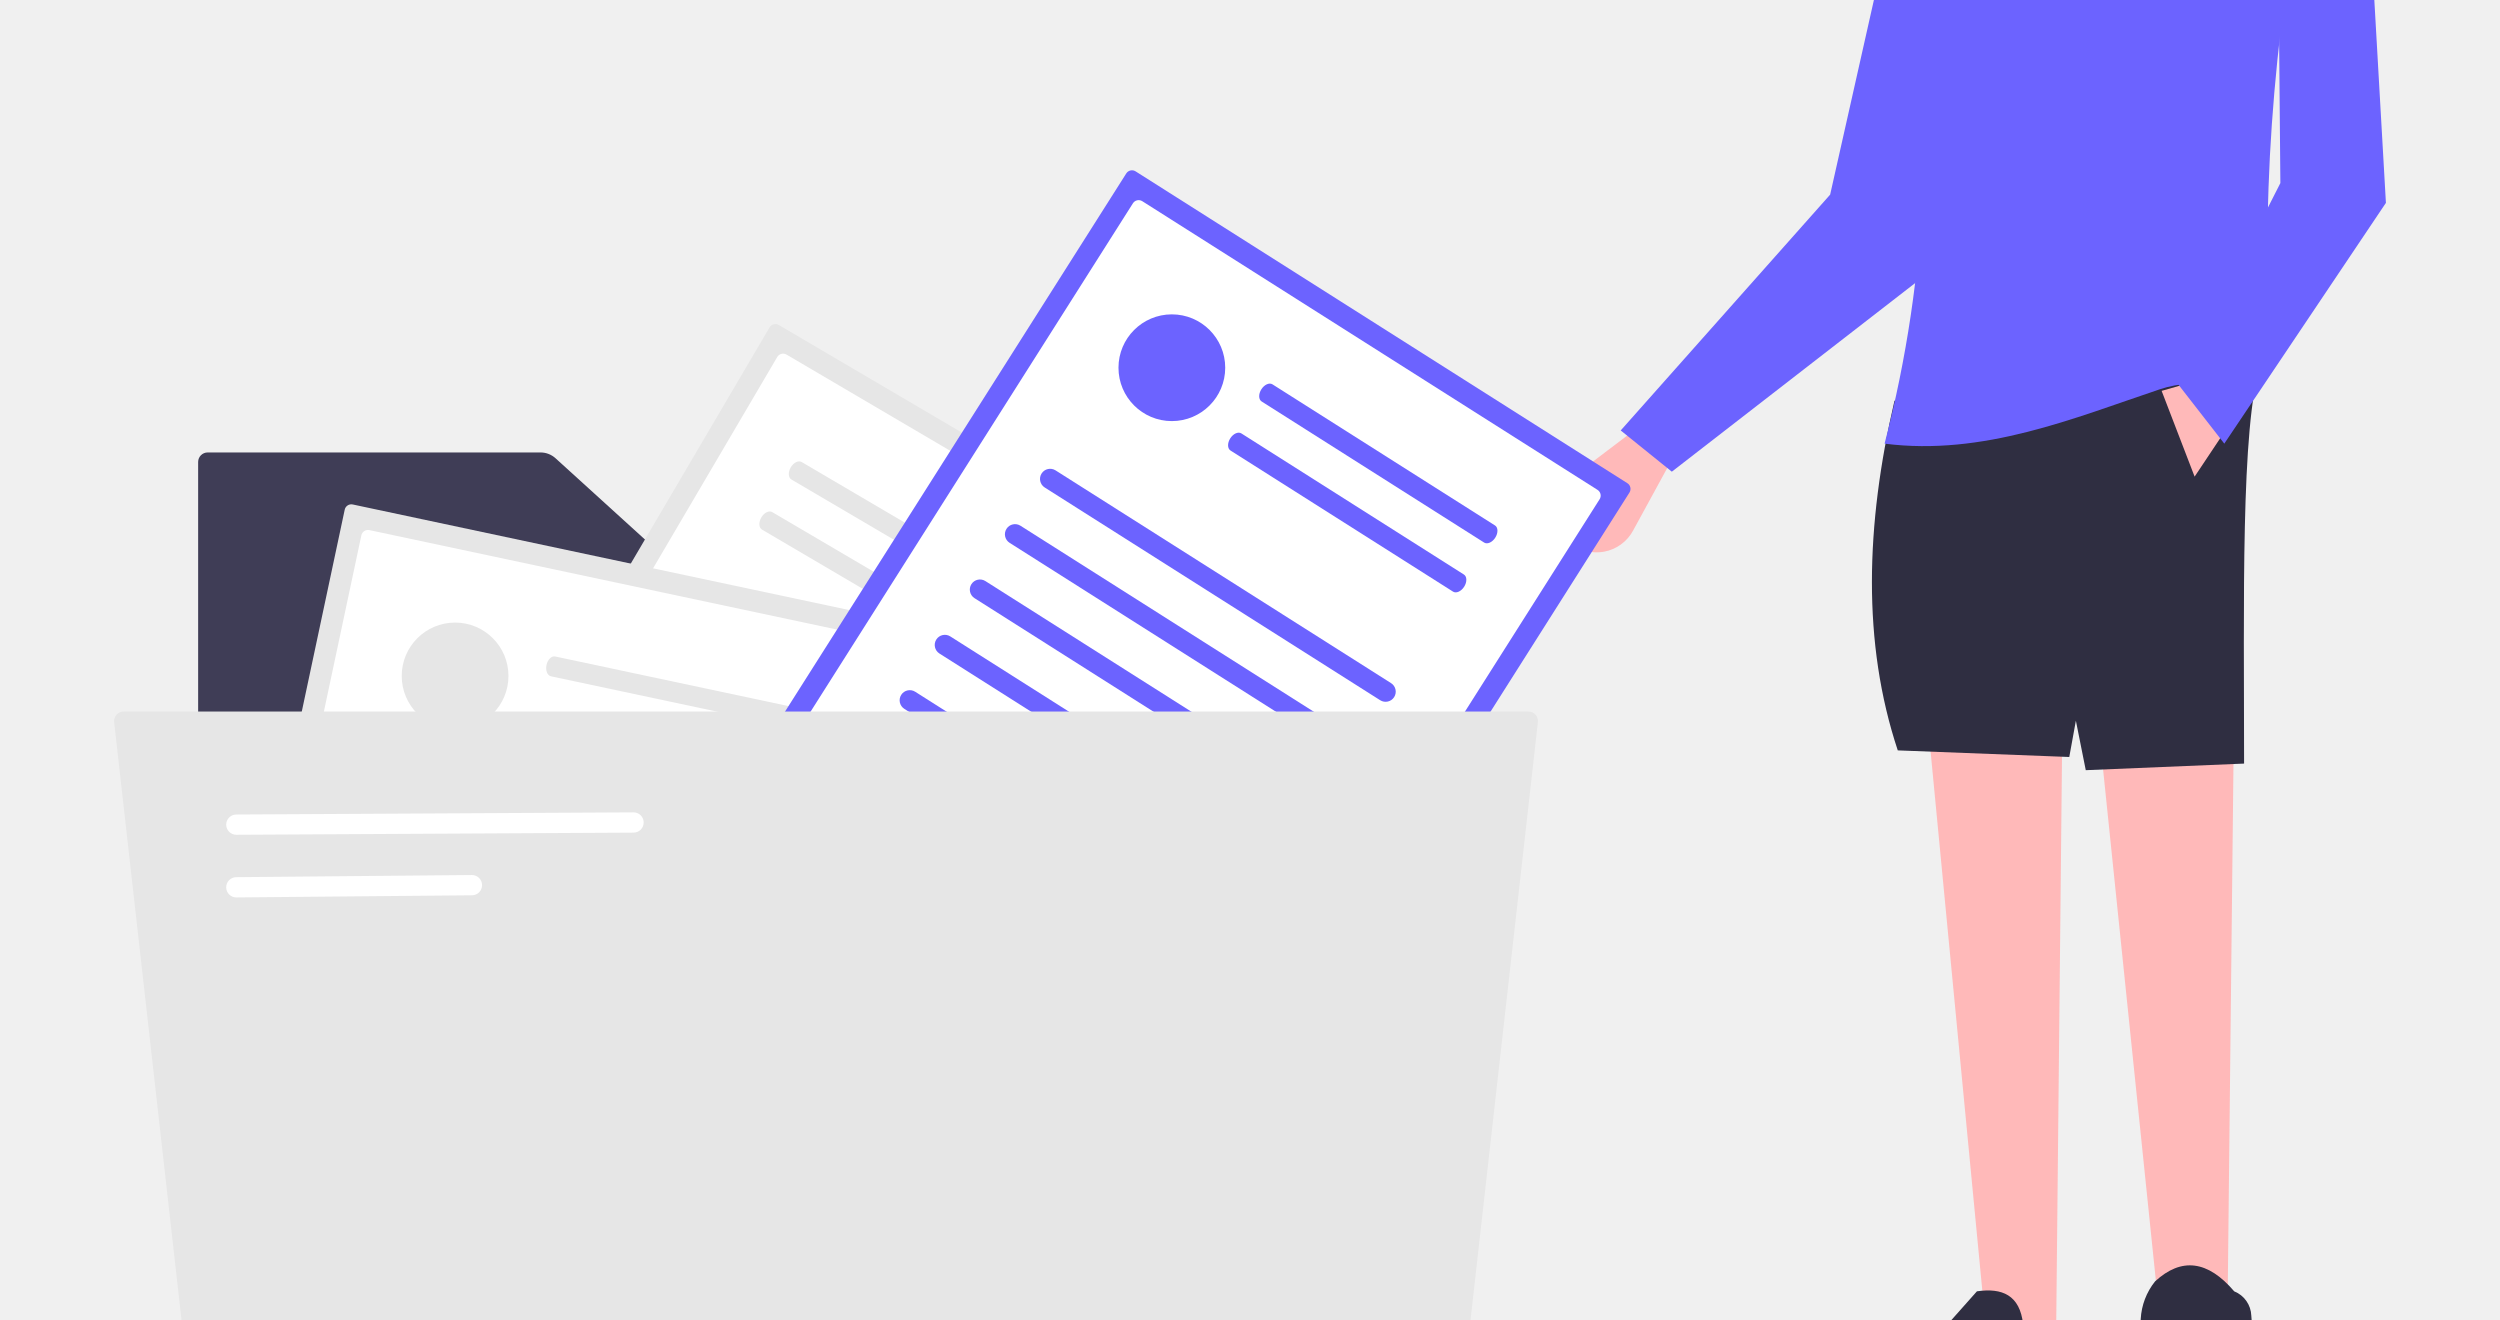
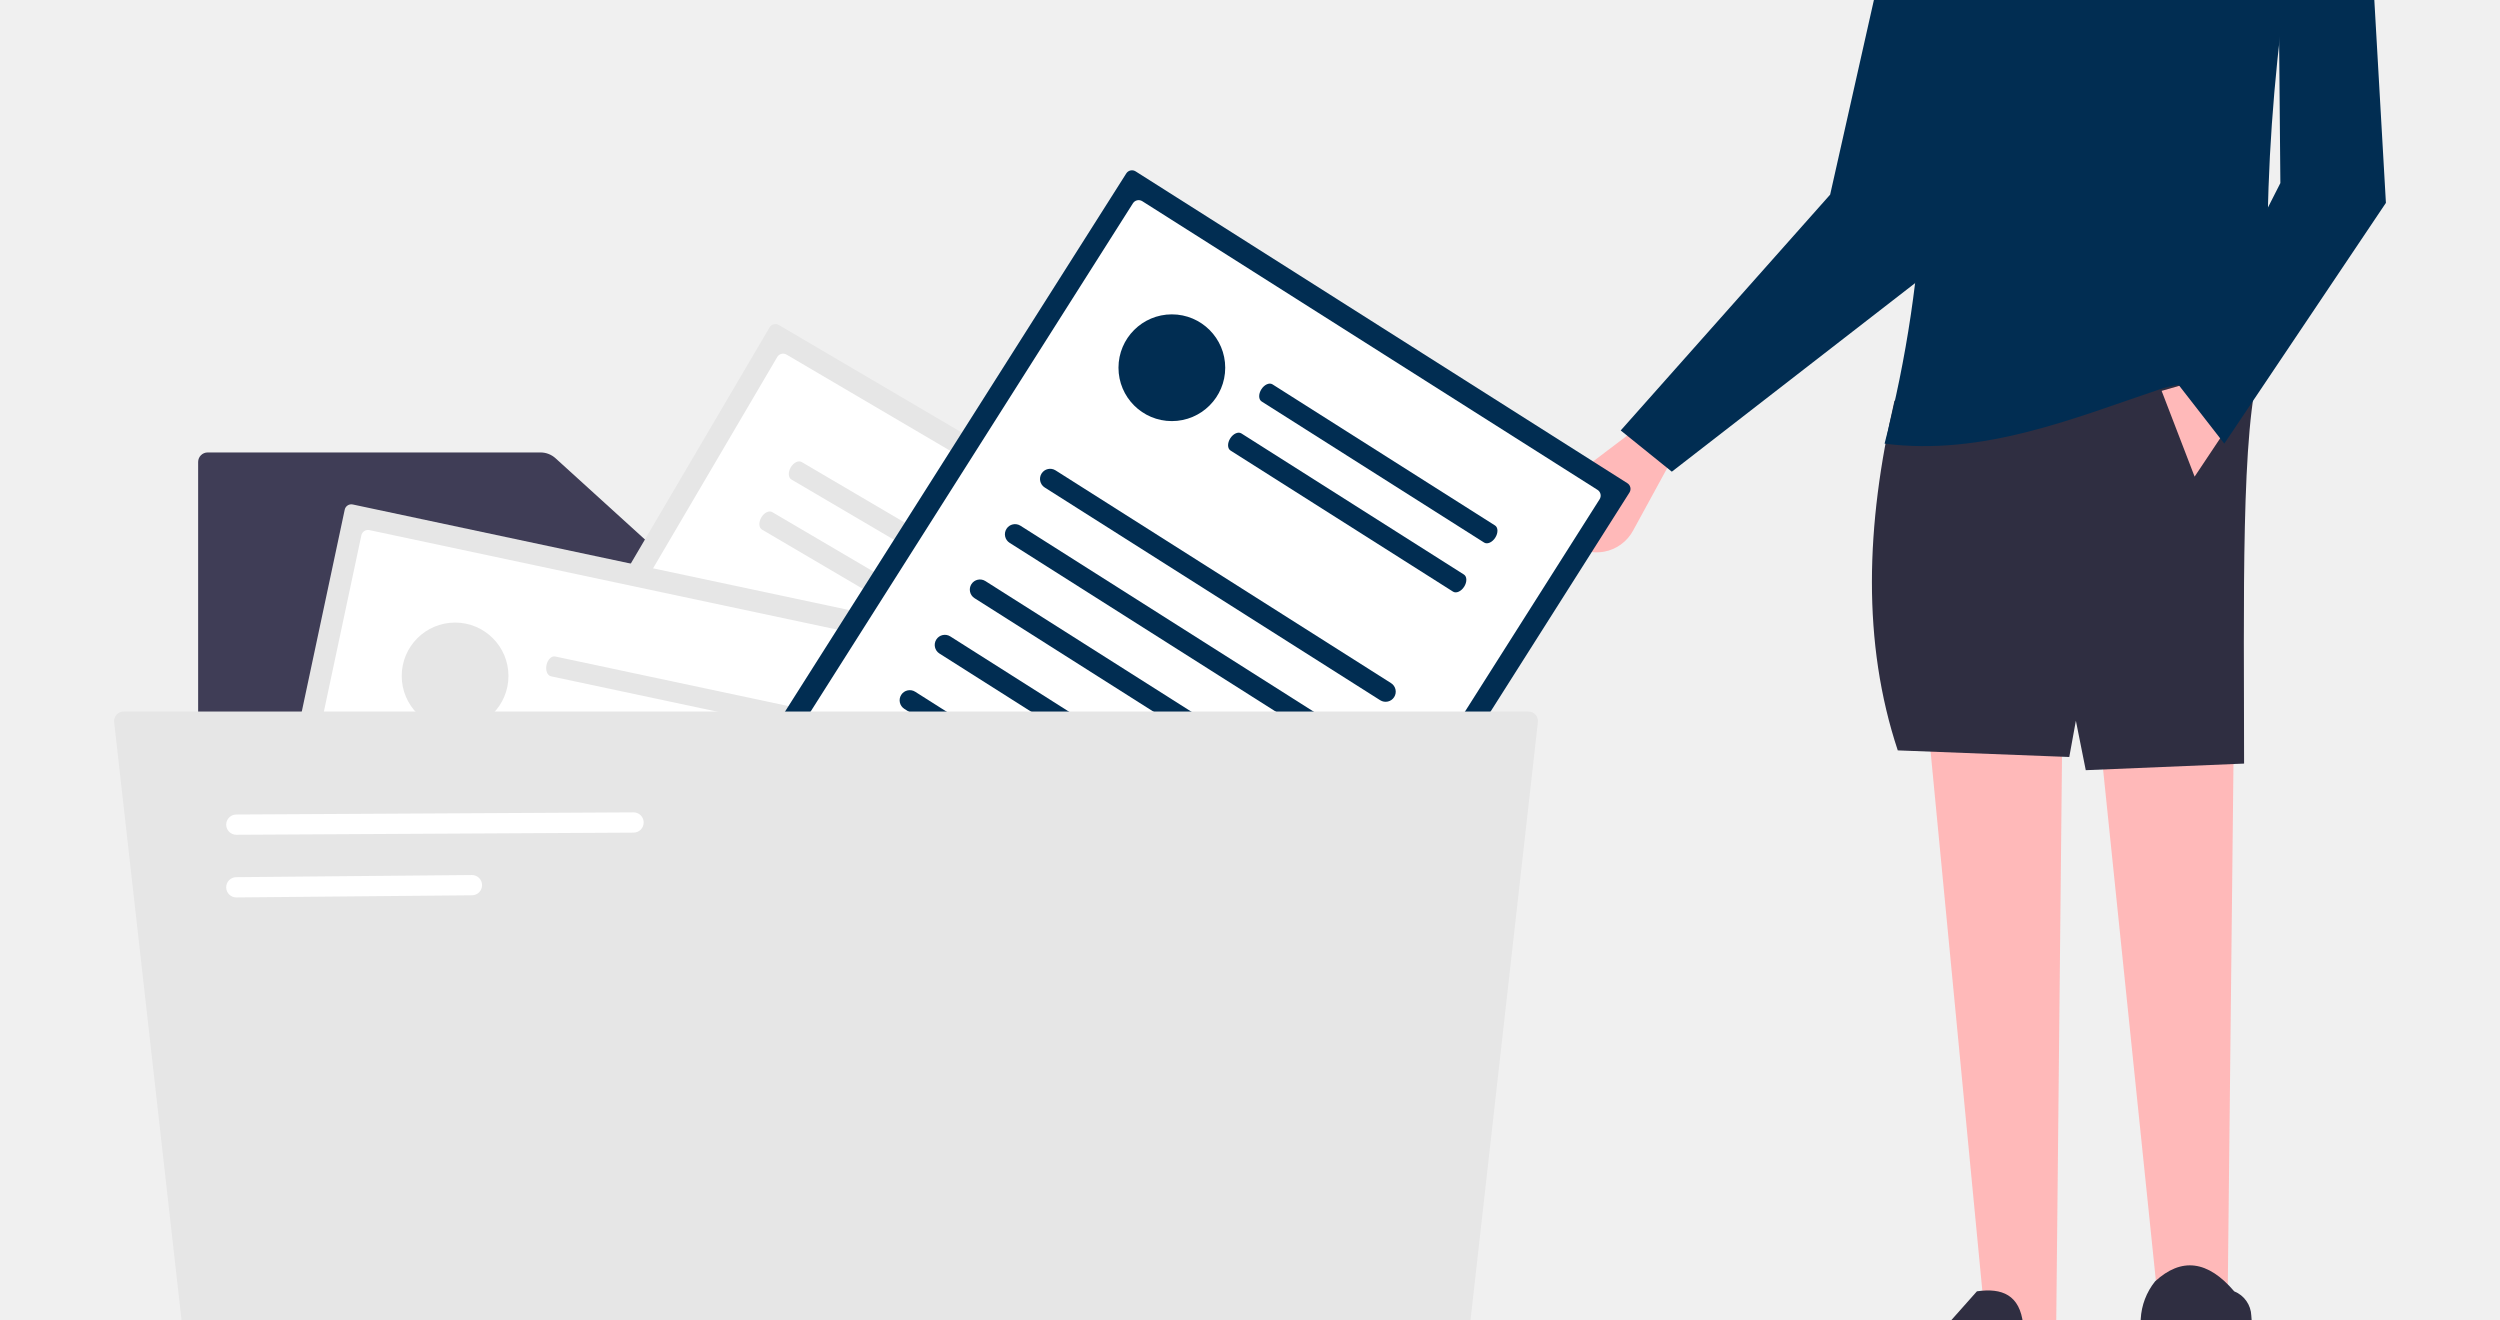
<svg xmlns="http://www.w3.org/2000/svg" id="b422ff3f-53cc-4ffe-bf25-56f303d2d1de" data-name="Layer 1" width="757.964" height="400.094" viewBox="0 200 757.964 300.094">
  <path d="M283.983,439.629a2.895,2.895,0,0,0-2.892,2.892V741.569a2.896,2.896,0,0,0,2.892,2.893h374.946a2.895,2.895,0,0,0,2.892-2.893V490.525a2.895,2.895,0,0,0-2.892-2.893H443.735a8.765,8.765,0,0,1-5.907-2.282l-48.379-43.958a6.77,6.77,0,0,0-4.562-1.763Z" transform="translate(-221.018 -152.4528)" fill="#3f3d56" />
  <path d="M457.147,400.985a2.051,2.051,0,0,0-2.804.728l-111.036,188.949a2.051,2.051,0,0,0,.728,2.804l152.219,89.452a2.051,2.051,0,0,0,2.804-.728l111.036-188.949a2.051,2.051,0,0,0-.728-2.804Z" transform="translate(-221.018 -152.4528)" fill="#e6e6e6" />
  <path d="M459.477,409.956a2.051,2.051,0,0,0-2.804.728L352.279,588.332a2.051,2.051,0,0,0,.728,2.804L493.924,673.945a2.051,2.051,0,0,0,2.804-.728L601.123,495.57a2.051,2.051,0,0,0-.728-2.804Z" transform="translate(-221.018 -152.4528)" fill="#fff" />
  <path d="M432.852,497.712l103.834,61.018a3.072,3.072,0,1,0,3.113-5.298L435.965,492.414a3.072,3.072,0,1,0-3.113,5.298Z" transform="translate(-221.018 -152.4528)" fill="#e6e6e6" />
  <path d="M460.965,447.832l68.886,40.481c.971.57,2.454-.153,3.314-1.616s.77-3.111-.201-3.682l-68.886-40.481c-.971-.57-2.454.153-3.314,1.616S459.994,447.261,460.965,447.832Z" transform="translate(-221.018 -152.4528)" fill="#e6e6e6" />
  <path d="M452.041,463.018l68.886,40.481c.971.57,2.454-.153,3.314-1.616s.77-3.111-.201-3.682l-68.886-40.481c-.971-.57-2.454.153-3.314,1.616S451.07,462.448,452.041,463.018Z" transform="translate(-221.018 -152.4528)" fill="#e6e6e6" />
  <path d="M422.786,514.841,526.62,575.859a3.072,3.072,0,0,0,3.113-5.298L425.9,509.543a3.072,3.072,0,0,0-3.113,5.298Z" transform="translate(-221.018 -152.4528)" fill="#e6e6e6" />
  <path d="M412.72,531.97,516.554,592.988a3.072,3.072,0,0,0,3.113-5.298L415.834,526.672a3.072,3.072,0,1,0-3.113,5.298Z" transform="translate(-221.018 -152.4528)" fill="#e6e6e6" />
  <path d="M402.655,549.099l103.834,61.018a3.072,3.072,0,0,0,3.113-5.298L405.768,543.801a3.072,3.072,0,1,0-3.113,5.298Z" transform="translate(-221.018 -152.4528)" fill="#e6e6e6" />
  <path d="M392.589,566.228l103.834,61.018a3.072,3.072,0,1,0,3.113-5.298L395.702,560.93a3.072,3.072,0,0,0-3.113,5.298Z" transform="translate(-221.018 -152.4528)" fill="#e6e6e6" />
  <path d="M382.523,583.357,486.356,644.375a3.072,3.072,0,0,0,3.113-5.298L385.636,578.059a3.072,3.072,0,1,0-3.113,5.298Z" transform="translate(-221.018 -152.4528)" fill="#e6e6e6" />
  <circle cx="330.361" cy="355.401" r="16.181" fill="#e6e6e6" />
  <path d="M503.889,539.457" transform="translate(-221.018 -152.4528)" fill="#e6e6e6" />
  <path d="M327.962,455.4a2.051,2.051,0,0,0-2.43,1.577L279.939,671.342a2.051,2.051,0,0,0,1.577,2.43l172.693,36.73a2.051,2.051,0,0,0,2.43-1.577l45.593-214.364a2.051,2.051,0,0,0-1.577-2.43Z" transform="translate(-221.018 -152.4528)" fill="#e6e6e6" />
  <path d="M333.009,463.174a2.051,2.051,0,0,0-2.43,1.577L287.713,666.294a2.051,2.051,0,0,0,1.577,2.43L449.162,702.727a2.051,2.051,0,0,0,2.43-1.577l42.866-201.542a2.051,2.051,0,0,0-1.577-2.43Z" transform="translate(-221.018 -152.4528)" fill="#fff" />
  <path d="M453.298,579.902l-117.8-25.055a3.072,3.072,0,1,1,1.278-6.01l117.8,25.055a3.072,3.072,0,1,1-1.278,6.01Z" transform="translate(-221.018 -152.4528)" fill="#e6e6e6" />
  <path d="M466.22,524.122l-78.152-16.622c-1.101-.234-1.708-1.769-1.355-3.429s1.532-2.815,2.633-2.581l78.152,16.622c1.101.234,1.708,1.769,1.355,3.429S467.321,524.356,466.22,524.122Z" transform="translate(-221.018 -152.4528)" fill="#e6e6e6" />
  <path d="M462.555,541.351l-78.152-16.622c-1.101-.234-1.708-1.769-1.355-3.429s1.532-2.815,2.633-2.581l78.152,16.622c1.101.234,1.708,1.769,1.355,3.429S463.656,541.585,462.555,541.351Z" transform="translate(-221.018 -152.4528)" fill="#e6e6e6" />
  <path d="M449.165,599.335l-117.8-25.055a3.072,3.072,0,0,1,1.278-6.01l117.8,25.055a3.072,3.072,0,1,1-1.278,6.01Z" transform="translate(-221.018 -152.4528)" fill="#e6e6e6" />
  <path d="M445.032,618.768l-117.8-25.055a3.072,3.072,0,0,1,1.278-6.01l117.8,25.055a3.072,3.072,0,1,1-1.278,6.01Z" transform="translate(-221.018 -152.4528)" fill="#e6e6e6" />
  <path d="M440.899,638.201l-117.8-25.055a3.072,3.072,0,1,1,1.278-6.01l117.8,25.055a3.072,3.072,0,0,1-1.278,6.01Z" transform="translate(-221.018 -152.4528)" fill="#e6e6e6" />
  <path d="M436.766,657.634l-117.8-25.055a3.072,3.072,0,1,1,1.278-6.01l117.8,25.055a3.072,3.072,0,1,1-1.278,6.01Z" transform="translate(-221.018 -152.4528)" fill="#e6e6e6" />
  <path d="M432.632,677.067l-117.8-25.055a3.072,3.072,0,0,1,1.278-6.01l117.8,25.055a3.072,3.072,0,1,1-1.278,6.01Z" transform="translate(-221.018 -152.4528)" fill="#e6e6e6" />
  <circle cx="137.976" cy="354.936" r="16.181" fill="#e6e6e6" />
  <path d="M372.706,562.761" transform="translate(-221.018 -152.4528)" fill="#e6e6e6" />
  <path d="M696.852,466.869l0,0a12.585,12.585,0,0,0,19.268-3.499l13.273-24.318-10.038-8.321-21.882,16.578A12.585,12.585,0,0,0,696.852,466.869Z" transform="translate(-221.018 -152.4528)" fill="#ffb9b9" />
-   <path d="M712.393,432.961l15.5,12.5,84.5-65.5-5-114v0a46.039,46.039,0,0,0-17.023,31.103l-14.477,64.397Z" transform="translate(-221.018 -152.4528)" fill="#6c63ff" />
+   <path d="M712.393,432.961l15.5,12.5,84.5-65.5-5-114v0a46.039,46.039,0,0,0-17.023,31.103l-14.477,64.397Z" transform="translate(-221.018 -152.4528)" fill="#012D52" />
  <polygon points="654.375 545.508 675.375 545.508 677.375 361.508 635.375 361.508 654.375 545.508" fill="#ffb9b9" />
  <polygon points="602.375 555.508 623.375 555.508 625.375 359.508 583.375 357.508 602.375 555.508" fill="#ffb9b9" />
  <path d="M796.393,529.961l52,2,2-11,3,15,48-2c-.008-48.636-1.046-102.377,5-121l-111,11C786.651,461.643,785.574,497.342,796.393,529.961Z" transform="translate(-221.018 -152.4528)" fill="#2f2e41" />
  <path d="M887.486,745.961h0c11.225,0,20.025,4.358,19.003-6.82l-2.907-37.798a8.263,8.263,0,0,0-5.189-7.382h0q-12-14.067-24-3h0a19.915,19.915,0,0,0-4.337,11.394l-1.628,37.54C867.866,750.806,876.561,745.961,887.486,745.961Z" transform="translate(-221.018 -152.4528)" fill="#2f2e41" />
  <path d="M784.977,746.491l53.372-1.413a9.047,9.047,0,0,0,7.799-9.235l1.006-26.081a4.937,4.937,0,0,0-4.552-5.17l-8.207-.631c-.973-8.93-6.41-11.096-14-10l-24,27-15.815,4.428a10.802,10.802,0,0,0-7.77,12.005v0A10.802,10.802,0,0,0,784.977,746.491Z" transform="translate(-221.018 -152.4528)" fill="#2f2e41" />
  <circle cx="625.375" cy="44.508" r="31" fill="#ffb9b9" />
  <path d="M830.393,251.961l53-15c-11.853-4.611-16.429-12.654-14-24h-35C838.893,230.054,838.911,244.002,830.393,251.961Z" transform="translate(-221.018 -152.4528)" fill="#ffb9b9" />
-   <path d="M792.393,436.961c29.911,3.823,57.469-7.759,83.5-16.5,11.752-3.946,23.59.173,34.5-6.5-4.718-46.467-.137-98.808,9.884-154.586a13.217,13.217,0,0,0-8.986-14.946l-32.897-10.467-29,10-15,3-30.888,20.87a11.292,11.292,0,0,0-4.808,11.28A370.22,370.22,0,0,1,792.393,436.961Z" transform="translate(-221.018 -152.4528)" fill="#6c63ff" />
+   <path d="M792.393,436.961c29.911,3.823,57.469-7.759,83.5-16.5,11.752-3.946,23.59.173,34.5-6.5-4.718-46.467-.137-98.808,9.884-154.586a13.217,13.217,0,0,0-8.986-14.946l-32.897-10.467-29,10-15,3-30.888,20.87a11.292,11.292,0,0,0-4.808,11.28A370.22,370.22,0,0,1,792.393,436.961Z" transform="translate(-221.018 -152.4528)" fill="#012D52" />
  <polygon points="655.375 268.508 665.375 294.508 675.375 279.508 662.375 266.508 655.375 268.508" fill="#ffb9b9" />
  <path d="M816.646,185.908c12.053-7.736,24.073-10.284,36.063-8.107a27.082,27.082,0,0,1,21.26,33.37q-.037.145-.075.291l1.792-3.368a45.236,45.236,0,0,0,4.606-29.157v0A32.092,32.092,0,0,0,847.357,152.481l-6.745.281a32.332,32.332,0,0,0-30.814,28.977v0A4.443,4.443,0,0,0,816.646,185.908Z" transform="translate(-221.018 -152.4528)" fill="#2f2e41" />
-   <path d="M881.393,418.961l14,18,49-73-4.238-74.163a56.096,56.096,0,0,0-28.762-45.837l0,0,1,114Z" transform="translate(-221.018 -152.4528)" fill="#6c63ff" />
-   <path d="M565.312,354.404a2.051,2.051,0,0,0-2.827.633L445.121,540.121a2.051,2.051,0,0,0,.633,2.827L594.859,637.498a2.051,2.051,0,0,0,2.827-.633L715.05,451.78a2.051,2.051,0,0,0-.633-2.827Z" transform="translate(-221.018 -152.4528)" fill="#6c63ff" />
+   <path d="M881.393,418.961l14,18,49-73-4.238-74.163a56.096,56.096,0,0,0-28.762-45.837l0,0,1,114Z" transform="translate(-221.018 -152.4528)" fill="#012D52" />
+   <path d="M565.312,354.404a2.051,2.051,0,0,0-2.827.633L445.121,540.121a2.051,2.051,0,0,0,.633,2.827L594.859,637.498a2.051,2.051,0,0,0,2.827-.633L715.05,451.78a2.051,2.051,0,0,0-.633-2.827Z" transform="translate(-221.018 -152.4528)" fill="#012D52" />
  <path d="M567.337,363.449a2.051,2.051,0,0,0-2.827.633L454.166,538.096a2.051,2.051,0,0,0,.633,2.827l138.035,87.53a2.051,2.051,0,0,0,2.827-.633L706.005,453.805a2.051,2.051,0,0,0-.633-2.827Z" transform="translate(-221.018 -152.4528)" fill="#fff" />
-   <path d="M639.469,514.75,537.759,450.254a3.072,3.072,0,0,1,3.291-5.189L642.759,509.56a3.072,3.072,0,1,1-3.291,5.189Z" transform="translate(-221.018 -152.4528)" fill="#6c63ff" />
-   <path d="M670.999,466.957l-67.478-42.788c-.951-.603-.985-2.253-.076-3.686s2.416-2.106,3.367-1.503l67.478,42.788c.951.603.985,2.253.076,3.686S671.95,467.559,670.999,466.957Z" transform="translate(-221.018 -152.4528)" fill="#6c63ff" />
-   <path d="M661.566,481.832l-67.478-42.788c-.951-.603-.985-2.253-.076-3.686s2.416-2.106,3.367-1.503l67.478,42.788c.951.603.985,2.253.076,3.686S662.517,482.435,661.566,481.832Z" transform="translate(-221.018 -152.4528)" fill="#6c63ff" />
-   <path d="M628.829,531.528,527.119,467.033a3.072,3.072,0,0,1,3.291-5.189l101.71,64.496a3.072,3.072,0,0,1-3.291,5.189Z" transform="translate(-221.018 -152.4528)" fill="#6c63ff" />
-   <path d="M618.189,548.307,516.479,483.811a3.072,3.072,0,0,1,3.291-5.189L621.48,543.118a3.072,3.072,0,1,1-3.291,5.189Z" transform="translate(-221.018 -152.4528)" fill="#6c63ff" />
-   <path d="M607.55,565.086,505.84,500.59a3.072,3.072,0,1,1,3.291-5.189l101.71,64.496a3.072,3.072,0,0,1-3.291,5.189Z" transform="translate(-221.018 -152.4528)" fill="#6c63ff" />
-   <path d="M596.91,581.864,495.2,517.369a3.072,3.072,0,0,1,3.291-5.189l101.71,64.496a3.072,3.072,0,0,1-3.291,5.189Z" transform="translate(-221.018 -152.4528)" fill="#6c63ff" />
-   <path d="M586.271,598.643,484.561,534.147a3.072,3.072,0,1,1,3.291-5.189l101.71,64.496a3.072,3.072,0,1,1-3.291,5.189Z" transform="translate(-221.018 -152.4528)" fill="#6c63ff" />
-   <circle cx="355.288" cy="261.49" r="16.181" fill="#6c63ff" />
+   <path d="M639.469,514.75,537.759,450.254a3.072,3.072,0,0,1,3.291-5.189L642.759,509.56a3.072,3.072,0,1,1-3.291,5.189Z" transform="translate(-221.018 -152.4528)" fill="#012D52" />
+   <path d="M670.999,466.957l-67.478-42.788c-.951-.603-.985-2.253-.076-3.686s2.416-2.106,3.367-1.503l67.478,42.788c.951.603.985,2.253.076,3.686S671.95,467.559,670.999,466.957Z" transform="translate(-221.018 -152.4528)" fill="#012D52" />
+   <path d="M661.566,481.832l-67.478-42.788c-.951-.603-.985-2.253-.076-3.686s2.416-2.106,3.367-1.503l67.478,42.788c.951.603.985,2.253.076,3.686S662.517,482.435,661.566,481.832Z" transform="translate(-221.018 -152.4528)" fill="#012D52" />
+   <path d="M628.829,531.528,527.119,467.033a3.072,3.072,0,0,1,3.291-5.189l101.71,64.496a3.072,3.072,0,0,1-3.291,5.189Z" transform="translate(-221.018 -152.4528)" fill="#012D52" />
+   <path d="M618.189,548.307,516.479,483.811a3.072,3.072,0,0,1,3.291-5.189L621.48,543.118a3.072,3.072,0,1,1-3.291,5.189Z" transform="translate(-221.018 -152.4528)" fill="#012D52" />
+   <path d="M607.55,565.086,505.84,500.59a3.072,3.072,0,1,1,3.291-5.189l101.71,64.496a3.072,3.072,0,0,1-3.291,5.189Z" transform="translate(-221.018 -152.4528)" fill="#012D52" />
+   <path d="M596.91,581.864,495.2,517.369a3.072,3.072,0,0,1,3.291-5.189l101.71,64.496a3.072,3.072,0,0,1-3.291,5.189Z" transform="translate(-221.018 -152.4528)" fill="#012D52" />
+   <path d="M586.271,598.643,484.561,534.147a3.072,3.072,0,1,1,3.291-5.189l101.71,64.496a3.072,3.072,0,1,1-3.291,5.189Z" transform="translate(-221.018 -152.4528)" fill="#012D52" />
+   <circle cx="355.288" cy="261.49" r="16.181" fill="#012D52" />
  <path d="M569.884,470.625" transform="translate(-221.018 -152.4528)" fill="#e6e6e6" />
  <path d="M258.499,518.175a2.892,2.892,0,0,0-2.874,3.216l25.071,222.502a2.89,2.89,0,0,0,2.874,2.568H659.342a2.89,2.89,0,0,0,2.874-2.568l25.07-222.502a2.893,2.893,0,0,0-.717-2.251,2.859,2.859,0,0,0-2.156-.965Z" transform="translate(-221.018 -152.4528)" fill="#e6e6e6" />
  <path d="M292.685,555.545l120.433-.652a3.072,3.072,0,0,0-.033-6.145l-120.433.652a3.072,3.072,0,0,0,.033,6.145Z" transform="translate(-221.018 -152.4528)" fill="#fff" />
  <path d="M292.685,574.545l71.433-.652a3.072,3.072,0,0,0-.033-6.145l-71.433.652a3.072,3.072,0,0,0,.033,6.145Z" transform="translate(-221.018 -152.4528)" fill="#fff" />
  <polygon points="757.569 595.094 0 595.094 0 592.913 757.964 592.913 757.569 595.094" fill="#3f3d56" />
</svg>
